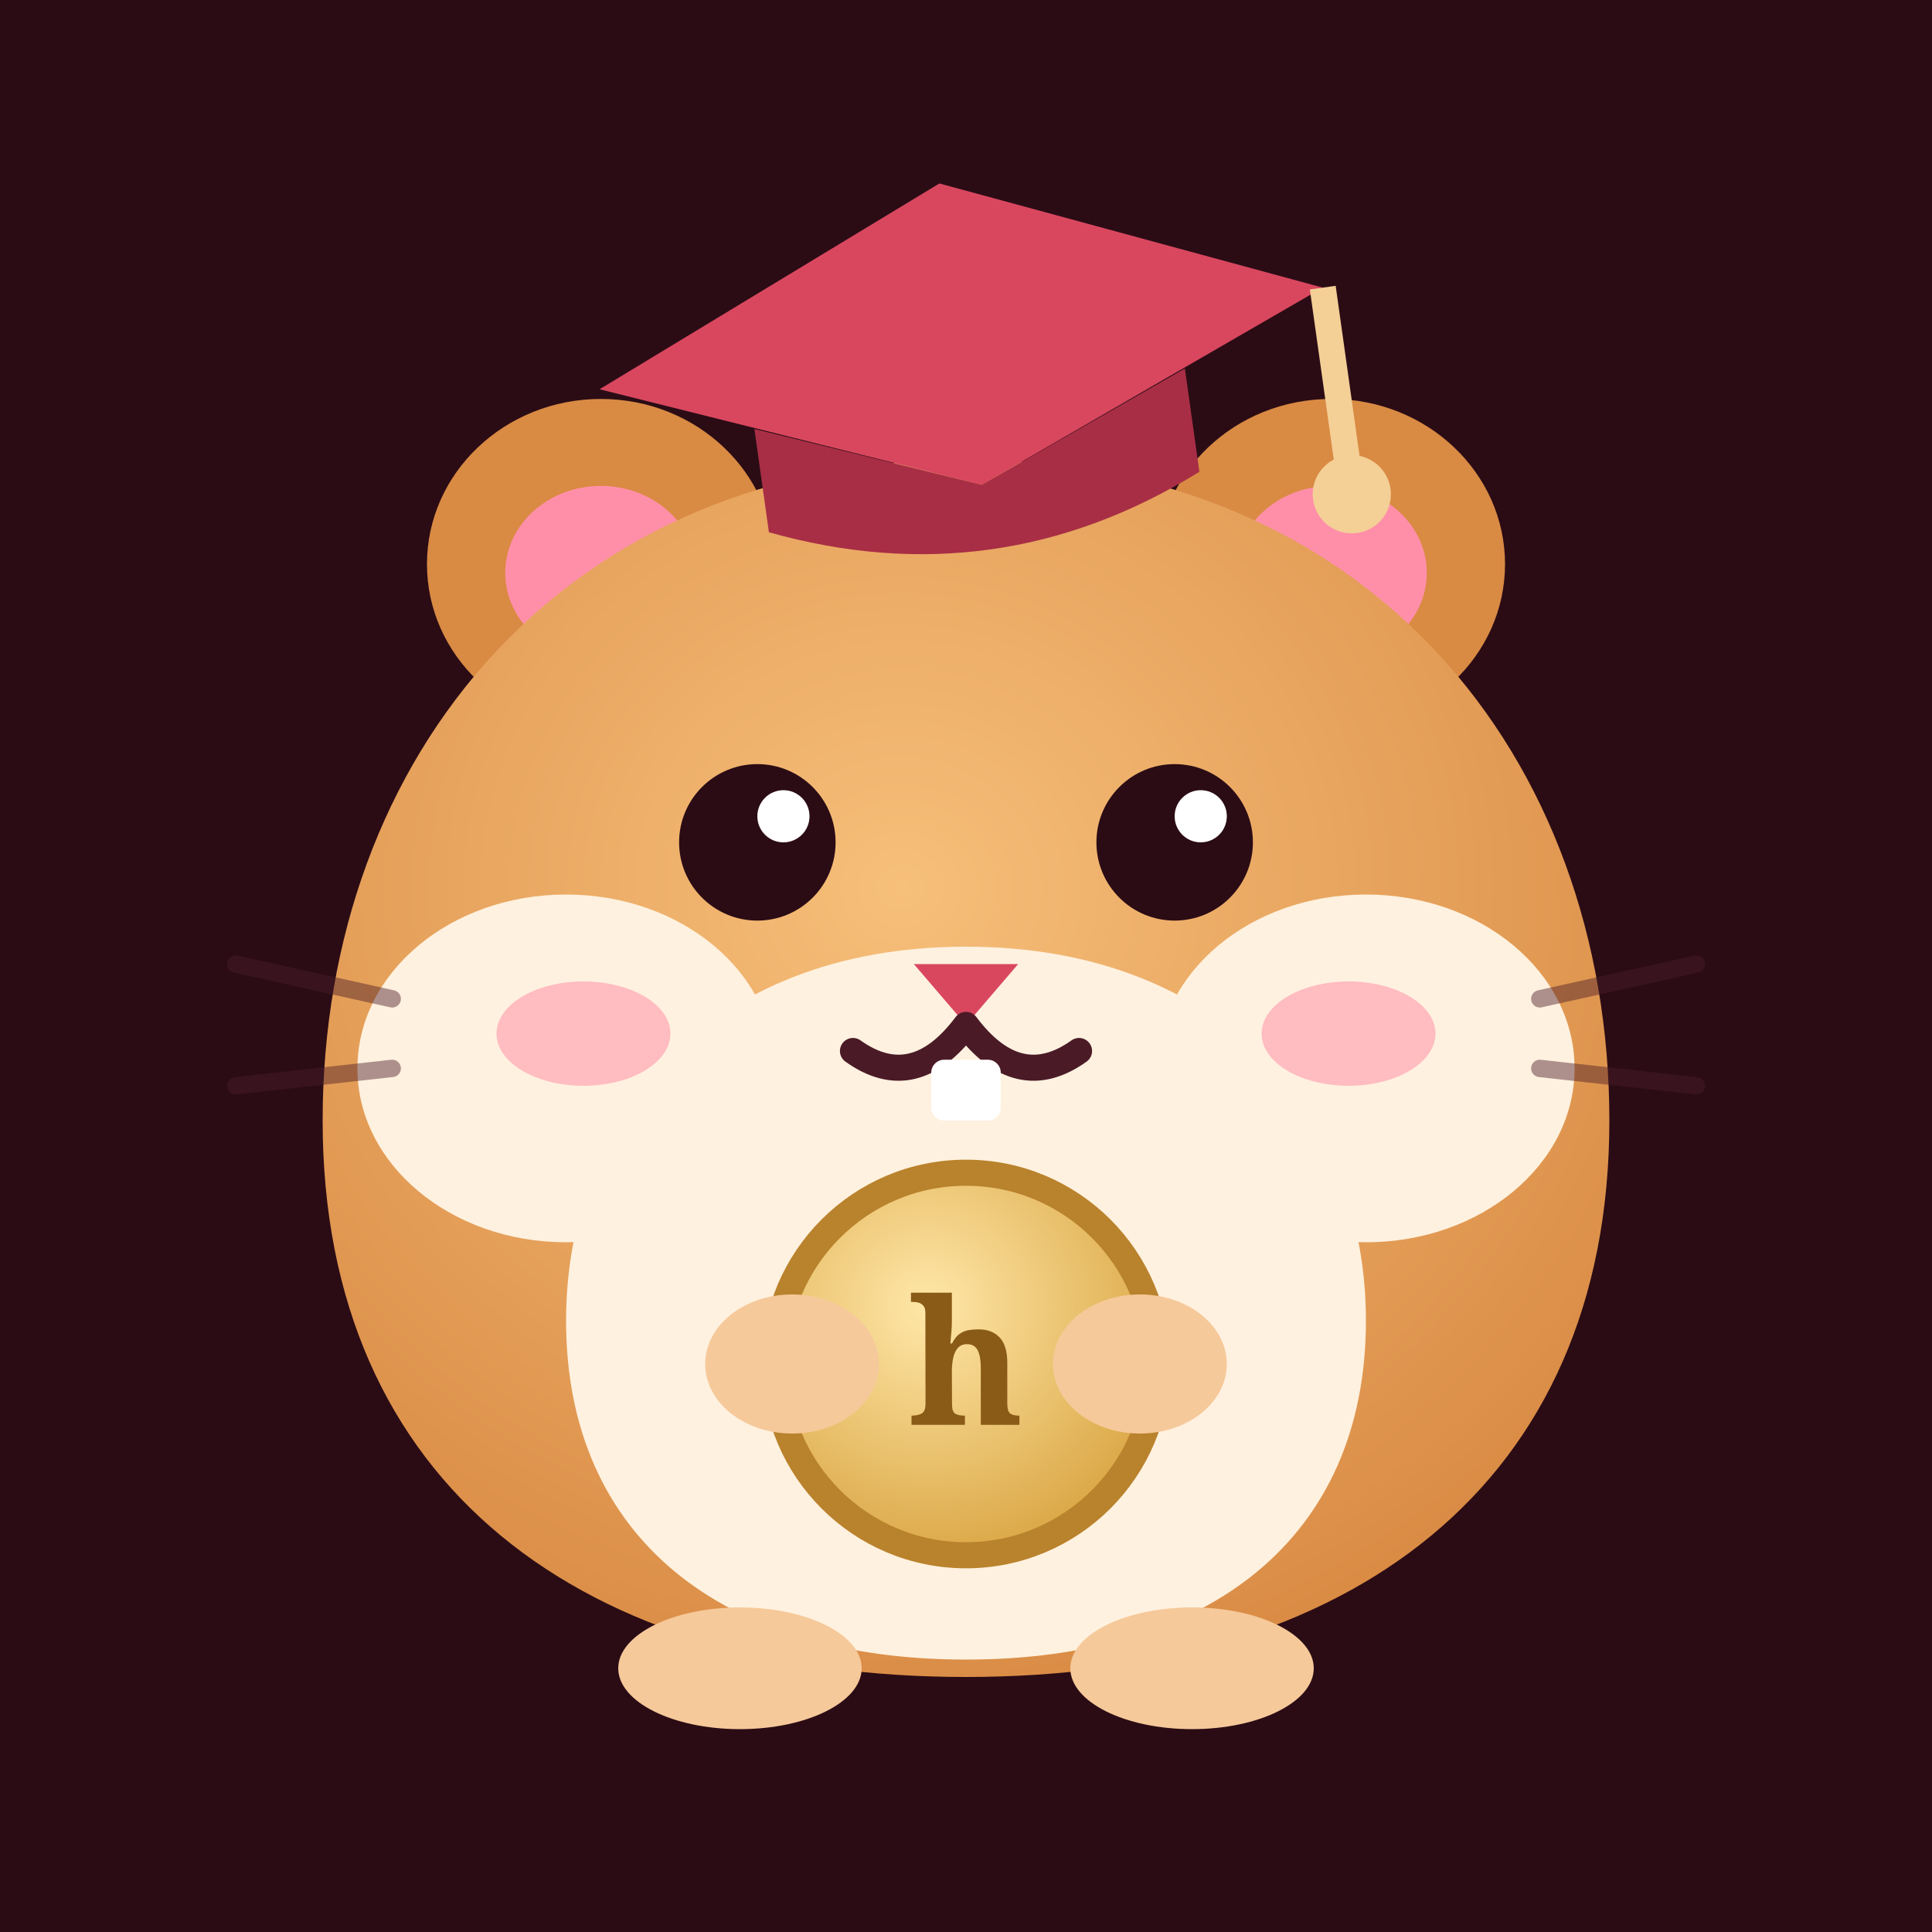
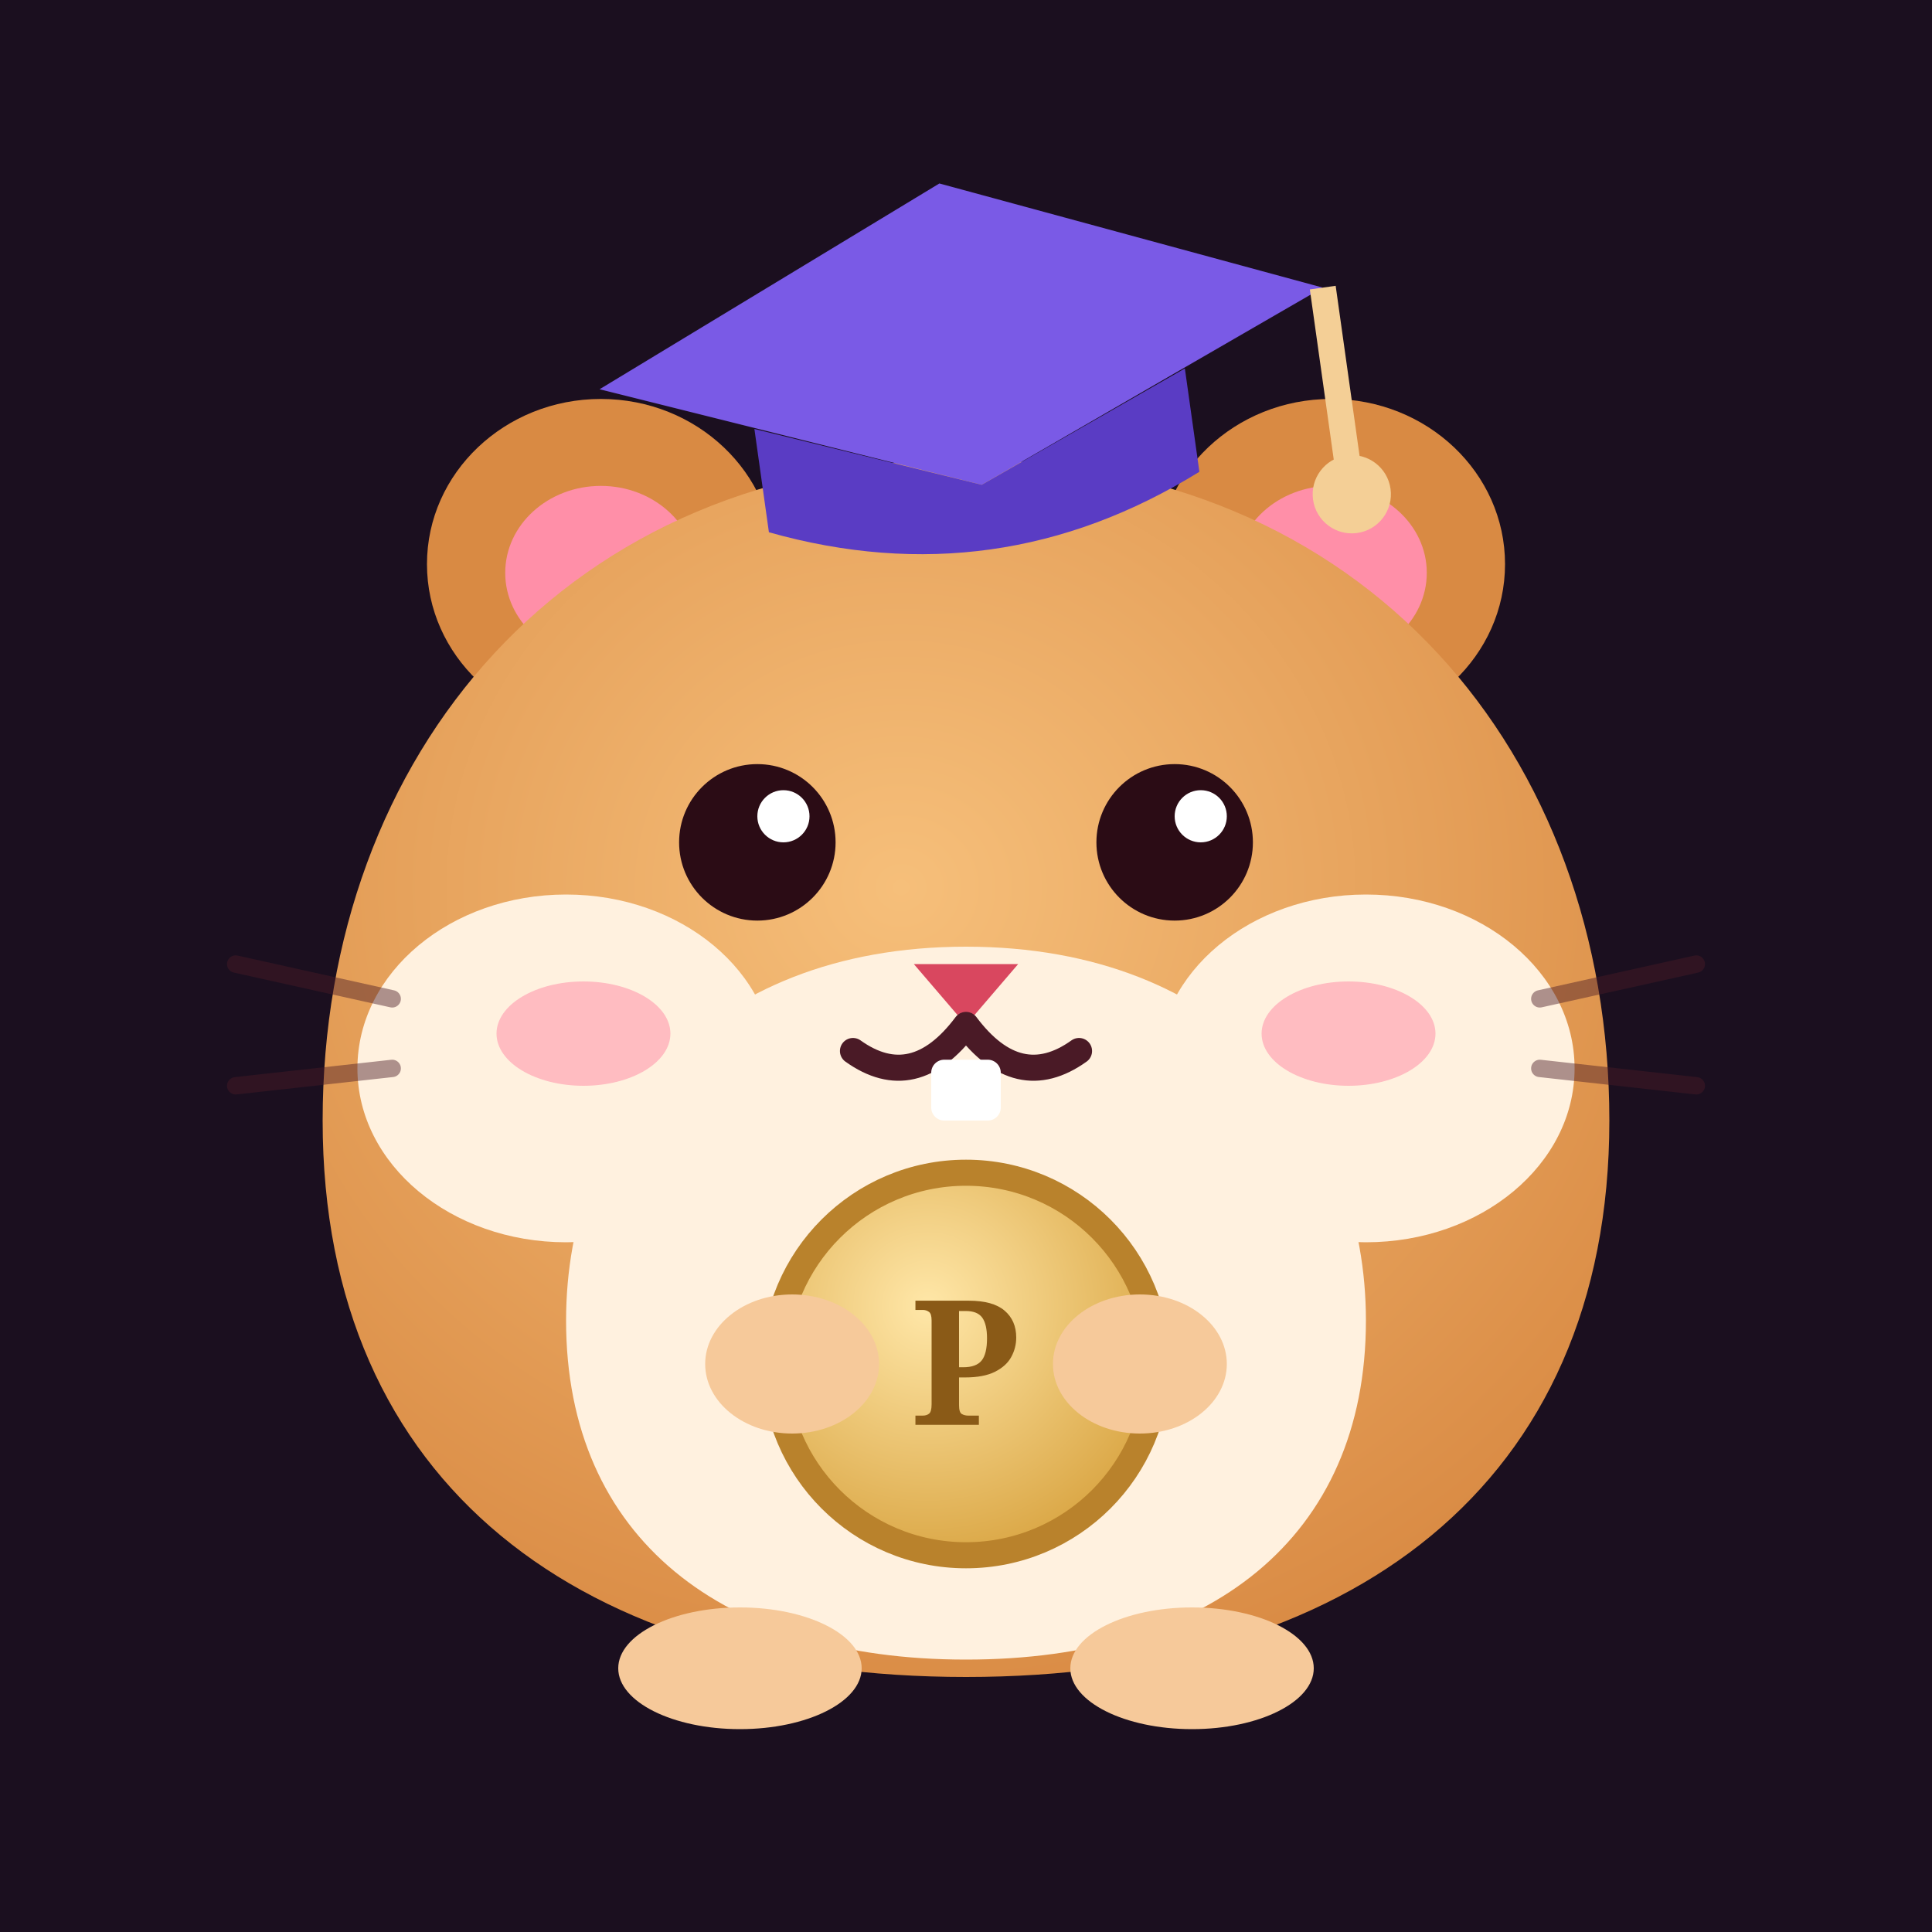
<svg xmlns="http://www.w3.org/2000/svg" viewBox="0 0 200 200">
  <defs>
    <radialGradient id="fur" cx="45%" cy="35%" r="70%">
      <stop offset="0" stop-color="#f6bf7a" />
      <stop offset="1" stop-color="#d98a43" />
    </radialGradient>
    <radialGradient id="coin" cx="40%" cy="35%" r="70%">
      <stop offset="0" stop-color="#ffe7a8" />
      <stop offset="1" stop-color="#d9a441" />
    </radialGradient>
  </defs>
  <ellipse cx="100" cy="187" rx="58" ry="8" fill="#000" opacity=".25" />
-   <rect x="-20" y="-20" width="240" height="240" rx="0" fill="#2b0c15" />
+   <rect x="-20" y="-20" width="240" height="240" fill="#1b0f1f" />
  <g class="body" transform="translate(10 8) scale(.9)">
    <ellipse cx="58" cy="56" rx="20" ry="19" fill="#d98a43" />
    <ellipse cx="58" cy="57" rx="11" ry="10" fill="#ff8fa8" />
    <ellipse cx="142" cy="56" rx="20" ry="19" fill="#d98a43" />
    <ellipse cx="142" cy="57" rx="11" ry="10" fill="#ff8fa8" />
    <path d="M100 44c46 0 74 34 74 76 0 42-30 64-74 64s-74-22-74-64c0-42 28-76 74-76z" fill="url(#fur)" />
    <path d="M100 100c30 0 46 20 46 43 0 25-18 39-46 39s-46-14-46-39c0-23 16-43 46-43z" fill="#fff1df" />
    <ellipse cx="54" cy="114" rx="24" ry="20" fill="#fff1df" />
    <ellipse cx="146" cy="114" rx="24" ry="20" fill="#fff1df" />
    <ellipse cx="56" cy="110" rx="10" ry="6" fill="#ff8fa8" opacity=".55" />
    <ellipse cx="144" cy="110" rx="10" ry="6" fill="#ff8fa8" opacity=".55" />
    <g class="e-open">
      <circle cx="76" cy="88" r="9" fill="#2b0c15" />
      <circle cx="124" cy="88" r="9" fill="#2b0c15" />
      <circle cx="79" cy="85" r="3" fill="#fff" />
      <circle cx="127" cy="85" r="3" fill="#fff" />
    </g>
    <path d="M94 102h12l-6 7z" fill="#d9475f" />
    <g class="mouth-s">
      <path d="M100 109q-6 8-13 3M100 109q6 8 13 3" fill="none" stroke="#4a1a26" stroke-width="3" stroke-linecap="round" />
      <rect x="96" y="113" width="8" height="7" rx="1.5" fill="#fff" />
    </g>
    <g stroke="#4a1a26" stroke-width="2" stroke-linecap="round" opacity=".45">
      <path d="M34 106l-18-4M34 114l-18 2M166 106l18-4M166 114l18 2" />
    </g>
    <circle cx="100" cy="148" r="22" fill="url(#coin)" stroke="#b9822c" stroke-width="3" />
-     <text x="100" y="155" text-anchor="middle" font-family="Georgia,serif" font-size="20" font-weight="700" fill="#8a5a17">h</text>
+     <text x="100" y="155" text-anchor="middle" font-family="Georgia,serif" font-size="20" font-weight="700" fill="#8a5a17">P</text>
    <ellipse cx="80" cy="148" rx="10" ry="8" fill="#f6c99a" />
    <ellipse cx="120" cy="148" rx="10" ry="8" fill="#f6c99a" />
    <ellipse cx="74" cy="183" rx="14" ry="7" fill="#f6c99a" />
    <ellipse cx="126" cy="183" rx="14" ry="7" fill="#f6c99a" />
    <g transform="rotate(-8 100 34)">
-       <path d="M58 30l42-18 42 18-42 17z" fill="#d9475f" />
-       <path d="M75 37v12q25 11 50 0V37l-25 10z" fill="#a82e45" />
+       <path d="M58 30l42-18 42 18-42 17z" fill="#7a5ae6" />
+       <path d="M75 37v12q25 11 50 0V37l-25 10z" fill="#5a3cc4" />
      <path d="M142 30v22" stroke="#f4cf96" stroke-width="3" />
      <circle cx="142" cy="54" r="4.5" fill="#f4cf96" />
    </g>
  </g>
</svg>
